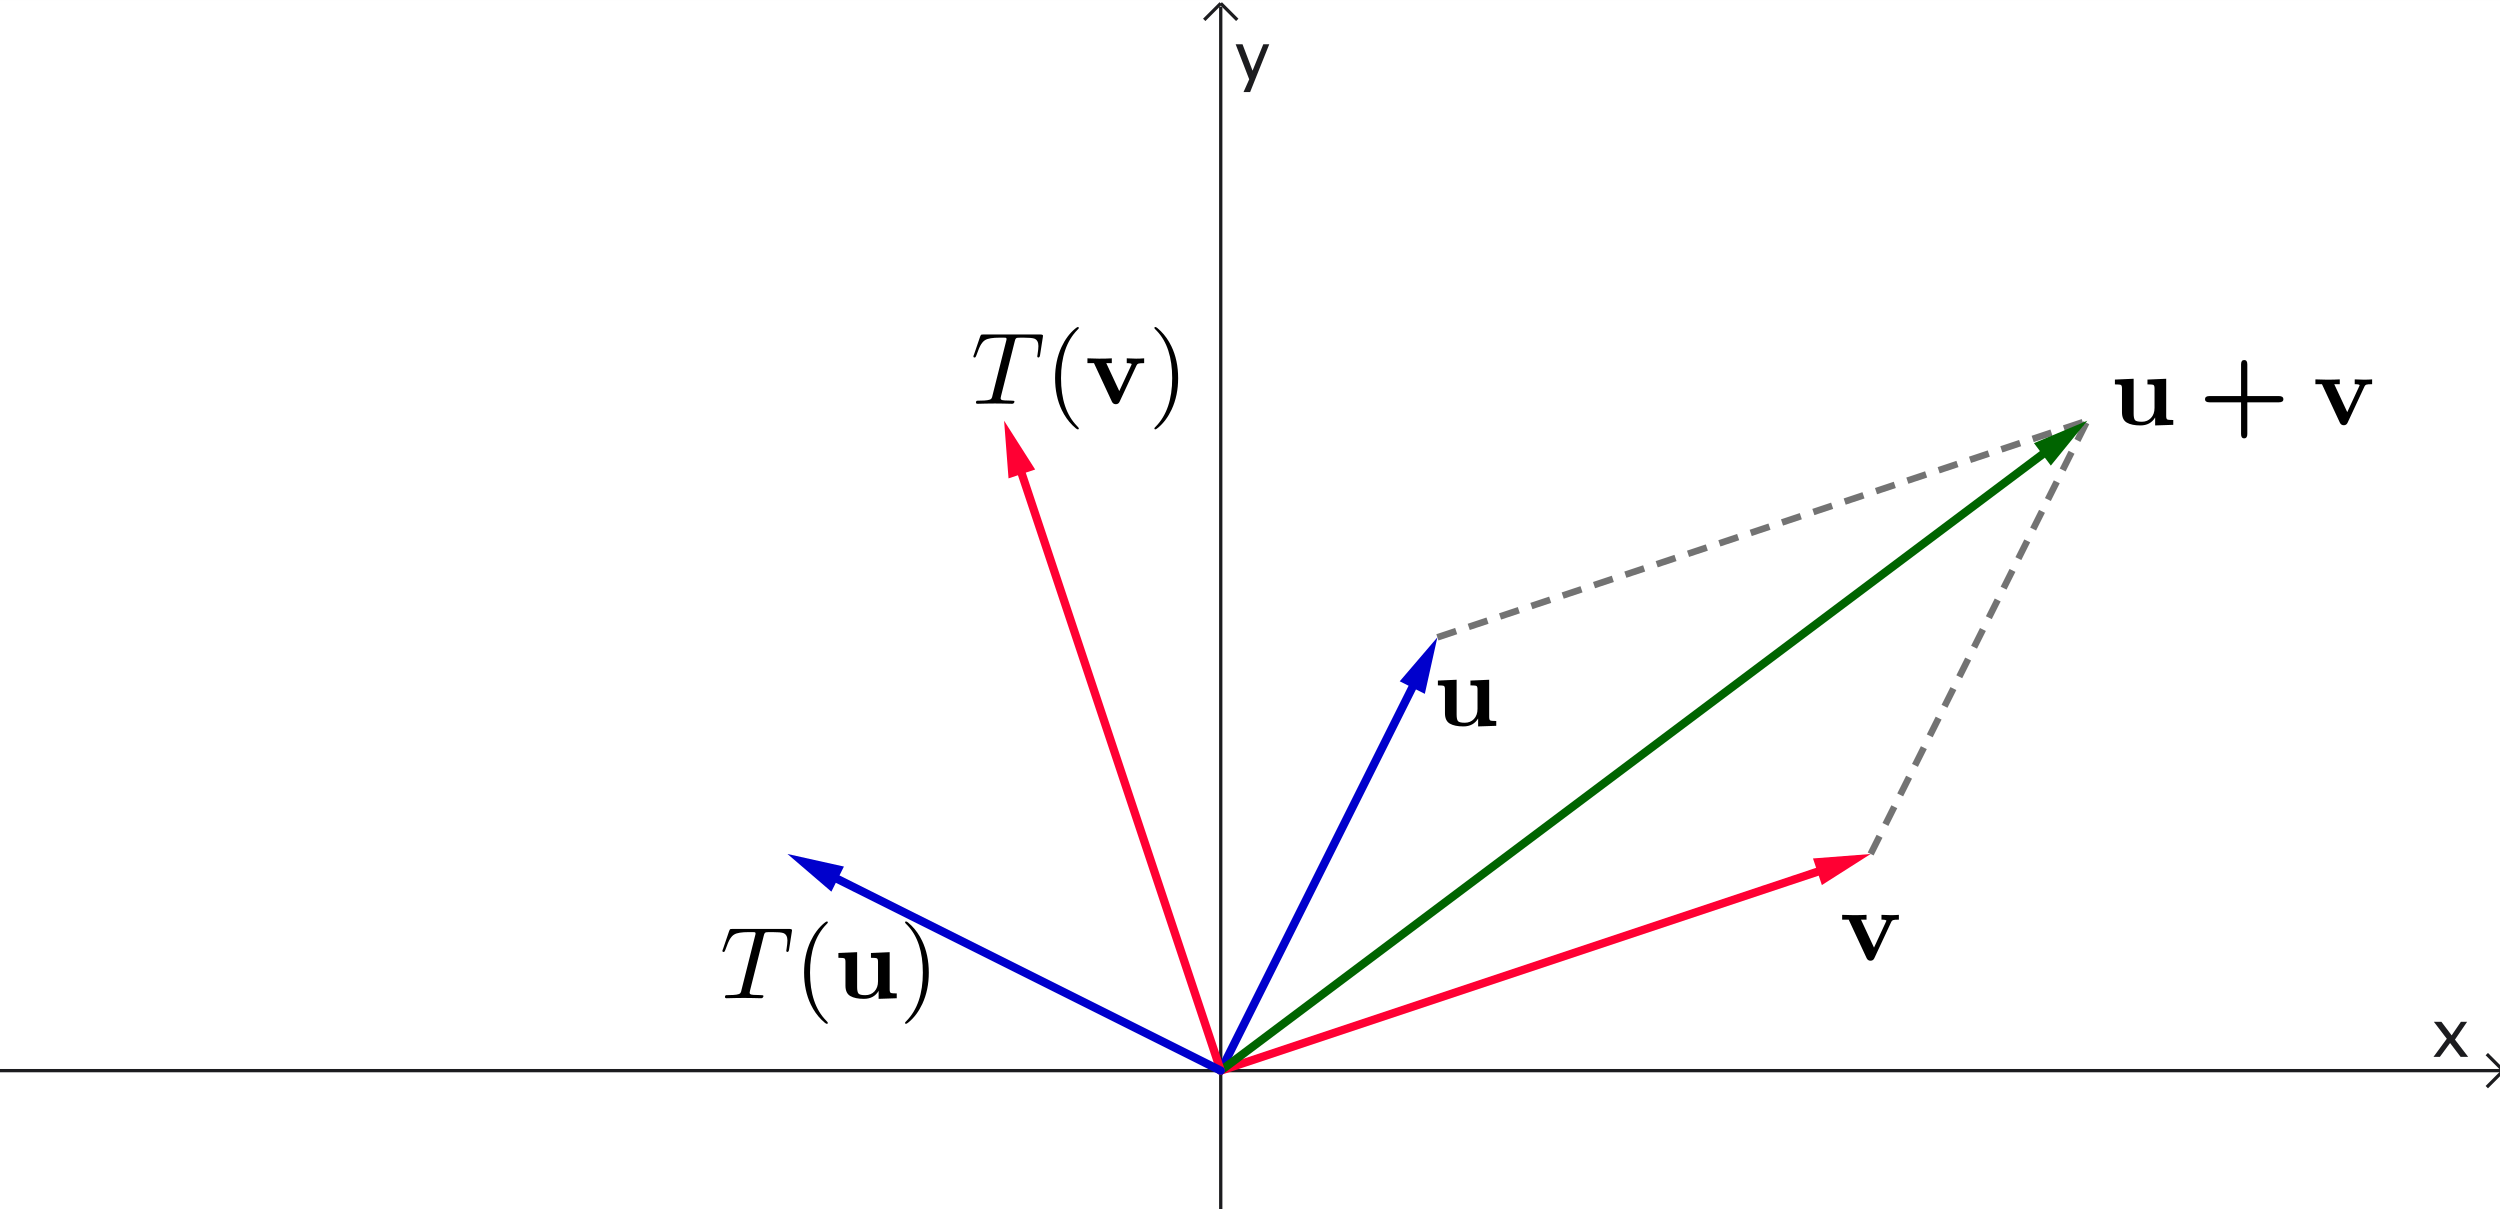
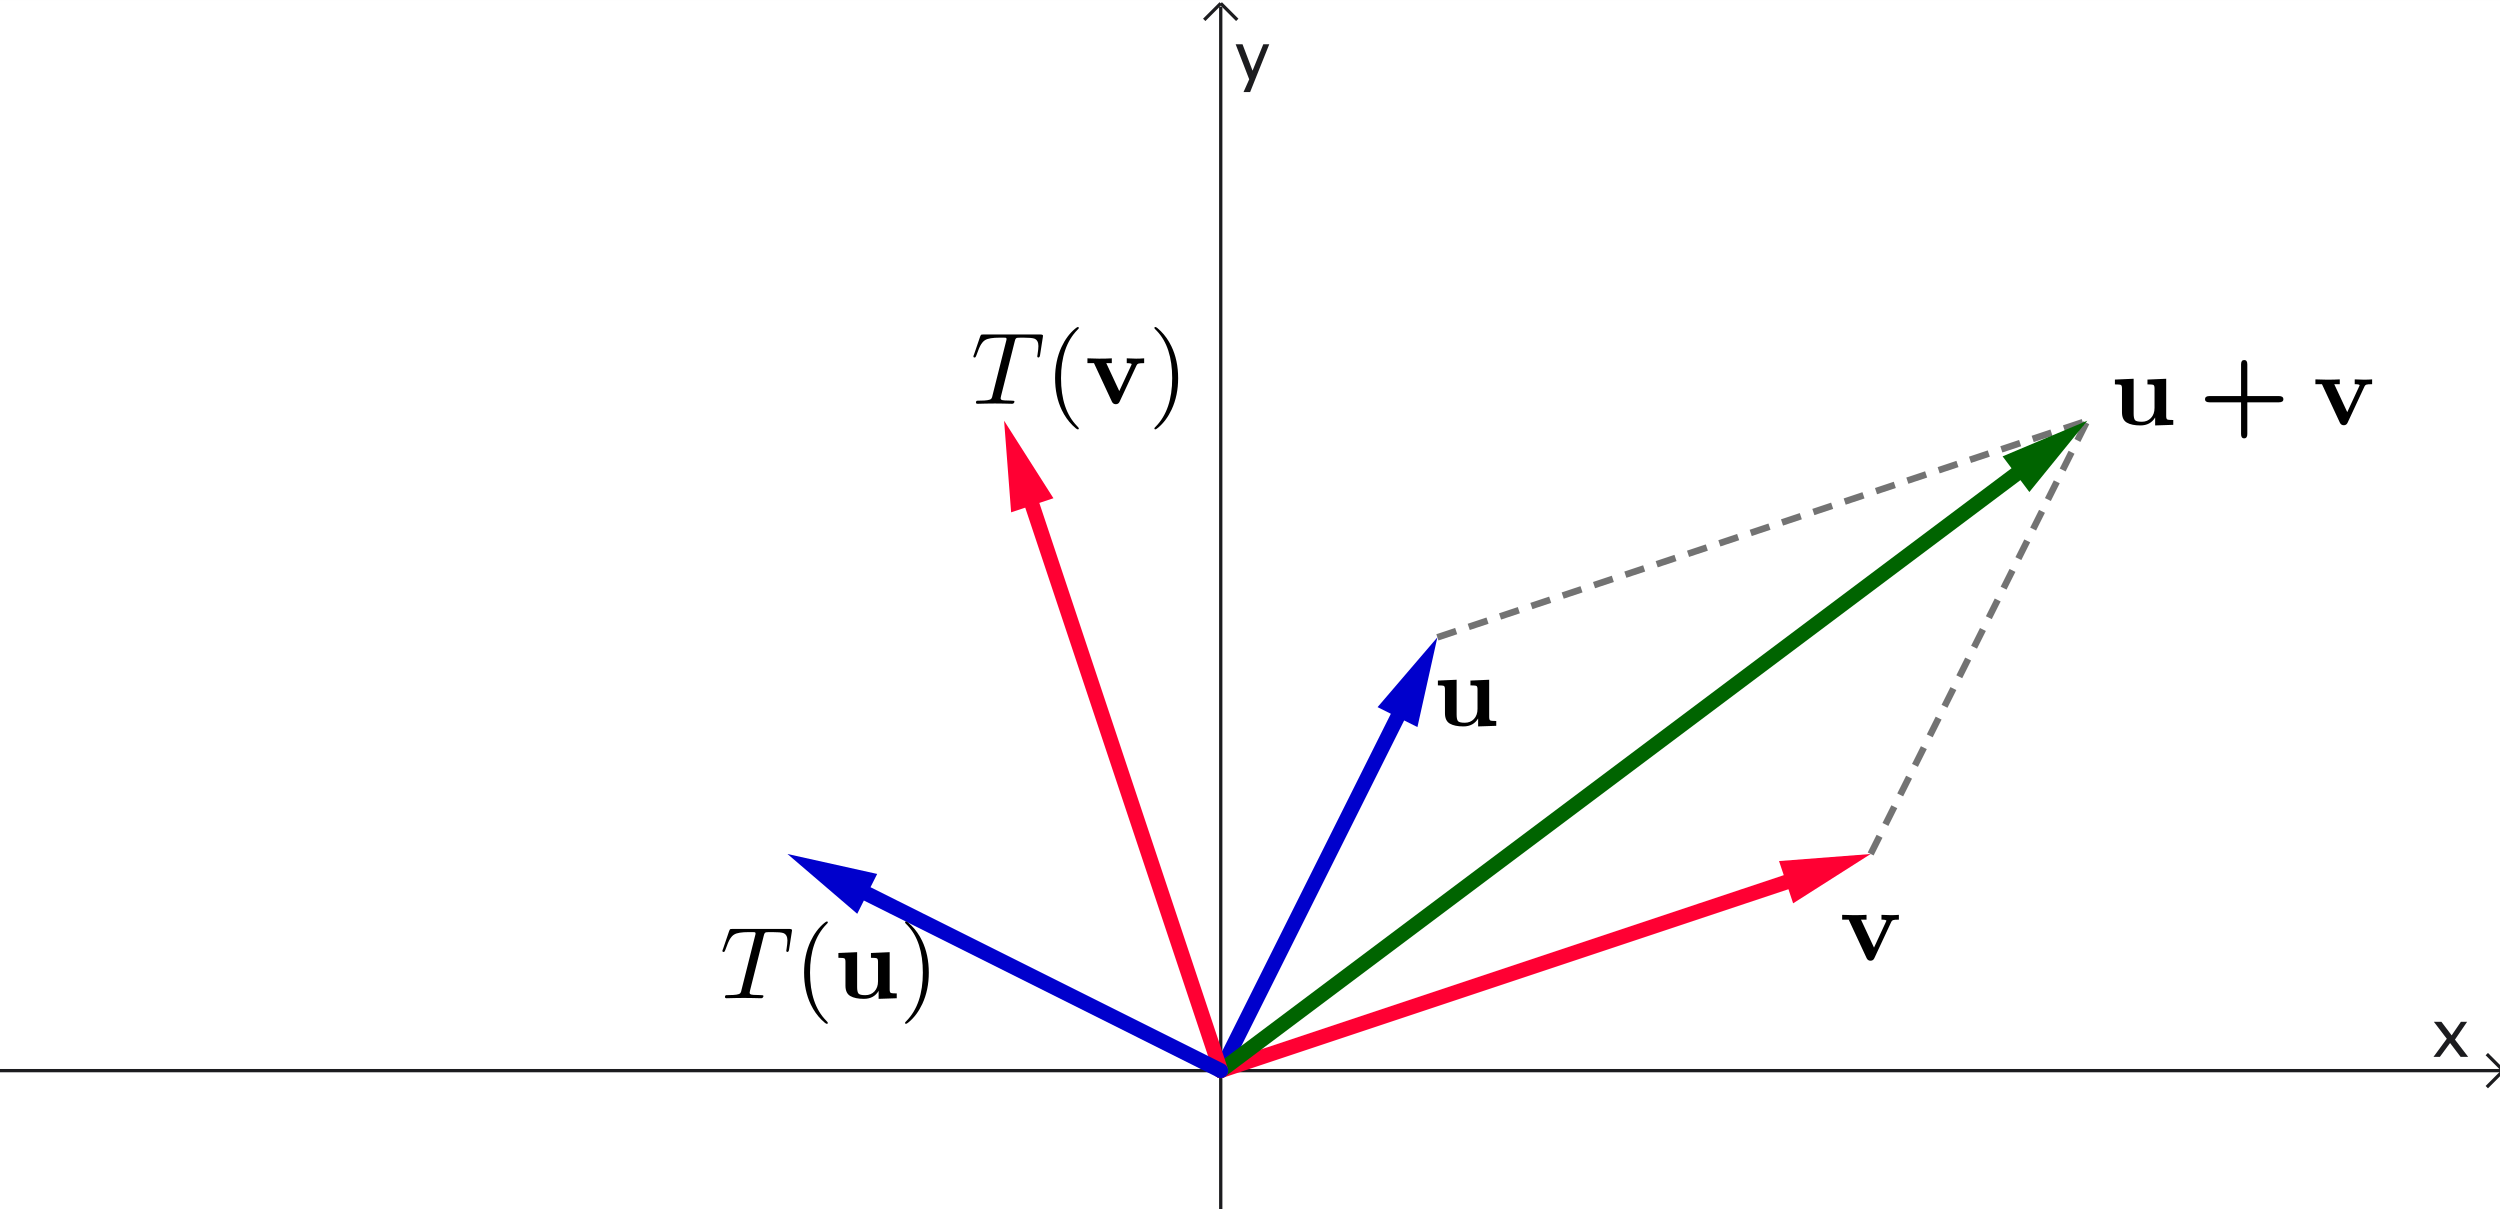
<svg xmlns="http://www.w3.org/2000/svg" version="1.1" baseProfile="full" width="23.14cm" height="11.189cm" viewBox="0 0 757 366">
  <g stroke-dashoffset="0" stroke-linejoin="miter" stroke-dasharray="none" stroke-width="1" stroke-linecap="square" stroke-miterlimit="10.000">
-     <clipPath id="clip94c6a72b-15ce-4575-bffd-5bc3f461f729">
+     <clipPath id="clipb54fa40b-0152-4431-95d0-bab60db13614">
      <path d="M 0 0 L 0 367.00 L 759.00 367.00 L 759.00 0 z" />
    </clipPath>
    <g clip-path="url(#clip1)">
      <g fill="#ffffff" fill-rule="nonzero" fill-opacity="1" stroke="none">
        <path d="M 0 0 L 759.00 0 L 759.00 367.00 L 0 367.00 L 0 0 z" />
      </g>
    </g>
-     <clipPath id="clipf41d360d-1a63-41f3-b34b-ed43098f67b9">
+     <clipPath id="clip9d1ab523-3179-442f-86ef-6b04e02c2e3c">
      <path d="M 0 0 L 0 367.00 L 759.00 367.00 L 759.00 0 z" />
    </clipPath>
    <g clip-path="url(#clip2)">
      <g stroke-opacity="1" fill="none" stroke="#1c1c1f" stroke-linecap="butt">
        <path d="M 369.64 2 L 369.64 367.00" />
      </g>
    </g>
-     <clipPath id="clip14b18696-f4d0-4b17-8298-83c3f32fc30f">
+     <clipPath id="clip2e0255a3-6f59-49dc-8c94-c58c26ba2c30">
      <path d="M 0 0 L 0 367.00 L 759.00 367.00 L 759.00 0 z" />
    </clipPath>
    <g clip-path="url(#clip3)">
      <g stroke-opacity="1" fill="none" stroke="#1c1c1f" stroke-linecap="butt">
        <path d="M 369.64 1 L 364.64 6" />
      </g>
    </g>
-     <clipPath id="clip72e4da52-233b-4389-bc17-aca667c78523">
+     <clipPath id="clip68d471b0-caf3-4e70-9638-eeae81af3fe3">
      <path d="M 0 0 L 0 367.00 L 759.00 367.00 L 759.00 0 z" />
    </clipPath>
    <g clip-path="url(#clip4)">
      <g stroke-opacity="1" fill="none" stroke="#1c1c1f" stroke-linecap="butt">
        <path d="M 369.64 1 L 374.64 6" />
      </g>
    </g>
-     <clipPath id="clipaf99cc23-1c10-4a89-8c4c-7e7a74c64387">
+     <clipPath id="clip6f670aa7-3c44-4d7c-9e43-337ff44d8c7e">
      <path d="M 0 0 L 0 367.00 L 759.00 367.00 L 759.00 0 z" />
    </clipPath>
    <g clip-path="url(#clip5)">
      <g fill="#1c1c1f" fill-rule="nonzero" fill-opacity="1" stroke="none">
        <path d="M 736.86 320.00 L 740.89 314.52 L 736.98 309.39 L 739.26 309.39 L 742.36 313.48 L 745.16 309.39 L 747.04 309.39 L 743.36 314.78 L 747.36 320.00 L 745.07 320.00 L 741.88 315.80 L 738.79 320.00 z" />
      </g>
    </g>
-     <clipPath id="clip182e8306-d14c-48d2-bda9-dc54bf970fab">
+     <clipPath id="clipde346c6b-af1b-4ac1-a16b-3219d4c88809">
      <path d="M 0 0 L 0 367.00 L 759.00 367.00 L 759.00 0 z" />
    </clipPath>
    <g clip-path="url(#clip6)">
      <g stroke-opacity="1" fill="none" stroke="#1c1c1f" stroke-linecap="butt">
        <path d="M 0 324.17 L 757.00 324.17" />
      </g>
    </g>
-     <clipPath id="clip767f3cc4-aa4d-43e5-a960-f8383a2ec5ef">
+     <clipPath id="clip16cd7afd-e778-4e44-b22c-d658f03388da">
      <path d="M 0 0 L 0 367.00 L 759.00 367.00 L 759.00 0 z" />
    </clipPath>
    <g clip-path="url(#clip7)">
      <g stroke-opacity="1" fill="none" stroke="#1c1c1f" stroke-linecap="butt">
        <path d="M 758.00 324.17 L 753.00 319.17" />
      </g>
    </g>
-     <clipPath id="clip43b90012-96cf-4a96-a323-85ab4b76091c">
+     <clipPath id="clip2cdfd35a-383a-4810-b02f-dbe96b721ab5">
      <path d="M 0 0 L 0 367.00 L 759.00 367.00 L 759.00 0 z" />
    </clipPath>
    <g clip-path="url(#clip8)">
      <g stroke-opacity="1" fill="none" stroke="#1c1c1f" stroke-linecap="butt">
        <path d="M 758.00 324.17 L 753.00 329.17" />
      </g>
    </g>
-     <clipPath id="clip279fc374-d7cf-4db5-86ff-87090367a857">
+     <clipPath id="clipa488a616-0f01-4180-82f9-f03397a38ac1">
      <path d="M 0 0 L 0 367.00 L 759.00 367.00 L 759.00 0 z" />
    </clipPath>
    <g clip-path="url(#clip9)">
      <g fill="#1c1c1f" fill-rule="nonzero" fill-opacity="1" stroke="none">
        <path d="M 376.54 27.857 L 378.26 24.000 L 374.16 13.395 L 376.24 13.395 L 379.27 21.383 L 382.52 13.395 L 384.33 13.395 L 378.54 27.857 z" />
      </g>
    </g>
    <g id="misc">
</g>
    <g id="layer0">
-       <clipPath id="clip69076775-62b7-4dbd-929c-237ba44d095a">
+       <clipPath id="clip4f399495-a0c8-4583-9214-9b579e91eec9">
        <path d="M 0 0 L 0 367.00 L 759.00 367.00 L 759.00 0 z" />
      </clipPath>
      <g clip-path="url(#clip10)">
        <g fill="none" stroke="#000000" stroke-opacity="0.549" stroke-linejoin="round" stroke-dasharray="6,4" stroke-width="2" stroke-linecap="butt">
          <path d="M 566.44 258.57 L 632.04 127.37" />
        </g>
      </g>
-       <clipPath id="clip1e9a2b14-c091-4230-95ef-2ff311cd1a8f">
+       <clipPath id="clip626c53a4-781e-4705-b803-88e5b1f6aa56">
        <path d="M 0 0 L 0 367.00 L 759.00 367.00 L 759.00 0 z" />
      </clipPath>
      <g clip-path="url(#clip11)">
        <g fill="none" stroke="#000000" stroke-opacity="0.549" stroke-linejoin="round" stroke-dasharray="6,4" stroke-width="2" stroke-linecap="butt">
          <path d="M 435.24 192.97 L 632.04 127.37" />
        </g>
      </g>
-       <clipPath id="clip8f9e18f1-839a-4adc-8b65-ef058539a7ff">
+       <clipPath id="clip02ef3934-afaf-4ea2-9273-6e53d0f25e6c">
        <path d="M 0 0 L 0 367.00 L 759.00 367.00 L 759.00 0 z" />
      </clipPath>
      <g clip-path="url(#clip12)">
        <g fill="#ff0033" fill-rule="nonzero" fill-opacity="1" stroke="none">
-           <path d="M 566.44 258.57 L 548.97 259.92 L 549.92 262.76 L 549.92 262.76 C 549.92 262.76 549.92 262.76 549.92 262.76 L 369.24 322.99 C 368.59 323.21 368.24 323.91 368.45 324.57 C 368.63 325.09 369.12 325.42 369.64 325.42 C 369.77 325.42 369.90 325.40 370.03 325.36 L 550.71 265.13 C 550.71 265.13 550.71 265.13 550.71 265.13 L 550.71 265.13 L 551.66 267.98 L 566.44 258.57 z" />
-         </g>
-       </g>
-       <clipPath id="clip0f85e5a9-71ff-4655-b55a-11c94cbcf7ca">
+           <path d="M 566.44 258.57 L 538.69 260.71 L 540.12 264.98 L 540.12 264.98 C 540.12 264.98 540.12 264.98 540.12 264.98 L 368.93 322.04 C 367.75 322.43 367.11 323.71 367.51 324.88 C 367.82 325.83 368.70 326.42 369.64 326.42 C 369.88 326.42 370.11 326.39 370.35 326.31 L 541.54 269.24 L 542.96 273.51 L 566.44 258.57 z" />
+         </g>
+       </g>
+       <clipPath id="clipf00b31bf-b688-477b-b01f-b03411f644eb">
        <path d="M 0 0 L 0 367.00 L 759.00 367.00 L 759.00 0 z" />
      </clipPath>
      <g clip-path="url(#clip13)">
        <g fill="#0000cc" fill-rule="nonzero" fill-opacity="1" stroke="none">
-           <path d="M 435.24 192.97 L 423.84 206.28 L 426.52 207.62 L 426.52 207.62 C 426.52 207.62 426.52 207.62 426.52 207.62 L 368.52 323.61 C 368.21 324.23 368.46 324.98 369.08 325.29 C 369.26 325.38 369.45 325.42 369.64 325.42 C 370.10 325.42 370.54 325.17 370.76 324.73 L 428.76 208.74 C 428.76 208.74 428.76 208.74 428.76 208.74 L 428.76 208.74 L 431.44 210.08 L 435.24 192.97 z" />
-         </g>
-       </g>
-       <clipPath id="clip2e8535e2-9ddb-4cc4-93ac-9f74ab15b721">
+           <path d="M 435.24 192.97 L 417.13 214.10 L 421.15 216.11 L 421.15 216.11 L 367.63 323.17 C 367.07 324.28 367.52 325.63 368.63 326.19 C 368.96 326.35 369.30 326.42 369.64 326.42 C 370.46 326.42 371.26 325.97 371.65 325.18 L 425.18 218.13 L 425.18 218.13 L 429.20 220.14 L 435.24 192.97 z" />
+         </g>
+       </g>
+       <clipPath id="clip25c49804-7229-4528-a9a0-90a2cf64a192">
        <path d="M 0 0 L 0 367.00 L 759.00 367.00 L 759.00 0 z" />
      </clipPath>
      <g clip-path="url(#clip14)">
        <g fill="#006400" fill-rule="nonzero" fill-opacity="1" stroke="none">
-           <path d="M 632.04 127.37 L 615.89 134.17 L 617.69 136.57 L 617.69 136.57 C 617.69 136.57 617.69 136.57 617.69 136.57 L 368.89 323.17 C 368.34 323.59 368.23 324.37 368.64 324.92 C 368.89 325.25 369.26 325.42 369.64 325.42 C 369.90 325.42 370.16 325.34 370.39 325.17 L 370.39 325.17 L 619.19 138.57 L 620.99 140.97 L 632.04 127.37 z" />
-         </g>
-       </g>
-       <clipPath id="clipc1bb0519-0766-4863-b806-22fc7d0ec74f">
+           <path d="M 632.04 127.37 L 606.39 138.17 L 609.09 141.77 L 609.09 141.77 C 609.09 141.77 609.09 141.77 609.09 141.77 L 368.29 322.37 C 367.30 323.12 367.09 324.53 367.84 325.52 C 368.28 326.11 368.96 326.42 369.64 326.42 C 370.11 326.42 370.58 326.28 370.99 325.97 L 370.99 325.97 L 611.79 145.37 L 614.49 148.97 L 632.04 127.37 z" />
+         </g>
+       </g>
+       <clipPath id="clip9ffa1777-cf74-4f20-9130-51ab8be89fdc">
        <path d="M 0 0 L 0 367.00 L 759.00 367.00 L 759.00 0 z" />
      </clipPath>
      <g clip-path="url(#clip15)">
        <g fill="#ff0033" fill-rule="nonzero" fill-opacity="1" stroke="none">
-           <path d="M 304.04 127.37 L 305.38 144.84 L 308.23 143.89 L 308.23 143.89 C 308.23 143.89 308.23 143.89 308.23 143.89 L 368.45 324.57 C 368.63 325.09 369.12 325.42 369.64 325.42 C 369.77 325.42 369.90 325.40 370.03 325.36 C 370.69 325.14 371.04 324.43 370.83 323.78 L 310.60 143.10 C 310.60 143.10 310.60 143.10 310.60 143.10 L 310.60 143.10 L 313.45 142.15 L 304.04 127.37 z" />
-         </g>
-       </g>
-       <clipPath id="clip640c7e65-2697-4b5f-9190-9fdce4116f5b">
+           <path d="M 304.04 127.37 L 306.17 155.12 L 310.44 153.70 L 310.44 153.70 L 367.51 324.88 C 367.82 325.83 368.70 326.42 369.64 326.42 C 369.88 326.42 370.11 326.39 370.35 326.31 C 371.53 325.91 372.17 324.64 371.77 323.46 L 314.71 152.27 L 314.71 152.27 L 318.98 150.85 L 304.04 127.37 z" />
+         </g>
+       </g>
+       <clipPath id="clip38206bcf-1893-46db-9829-8a8d61aa9d74">
        <path d="M 0 0 L 0 367.00 L 759.00 367.00 L 759.00 0 z" />
      </clipPath>
      <g clip-path="url(#clip16)">
        <g fill="#0000cc" fill-rule="nonzero" fill-opacity="1" stroke="none">
-           <path d="M 238.44 258.57 L 251.74 269.98 L 253.08 267.29 L 369.08 325.29 C 369.26 325.38 369.45 325.42 369.64 325.42 C 370.10 325.42 370.54 325.17 370.76 324.73 C 371.07 324.11 370.82 323.36 370.20 323.05 L 254.20 265.06 L 255.54 262.37 L 238.44 258.57 z" />
+           <path d="M 238.44 258.57 L 259.57 276.68 L 261.58 272.66 L 261.58 272.66 L 368.63 326.19 C 368.96 326.35 369.30 326.42 369.64 326.42 C 370.46 326.42 371.26 325.97 371.65 325.18 C 372.21 324.07 371.76 322.72 370.65 322.16 L 263.59 268.63 L 263.59 268.63 L 265.61 264.61 L 238.44 258.57 z" />
        </g>
      </g>
      <g transform="matrix(0.31, 0, 0, 0.31, 434.00, 219.76)">
-         <clipPath id="clipe21b250e-e908-4d91-a125-ff2f2aa906a5">
+         <clipPath id="clipc1766196-22b7-41f4-b996-a52325133a78">
          <path d="M -1400.0 -708.92 L -1400.0 474.95 L 1048.4 474.95 L 1048.4 -708.92 z" />
        </clipPath>
        <g clip-path="url(#clip17)">
          <g fill="#000000" fill-rule="nonzero" fill-opacity="1" stroke="none">
            <path d="M 43.797 -7.203 Q 39.203 0.594 29.406 0.594 Q 20.906 0.594 16.156 -2.156 Q 11.406 -4.906 11.406 -12.297 L 11.406 -35.594 Q 11.406 -38.406 10.344 -38.953 Q 9.297 -39.500 4.5 -39.500 L 4.5 -44.203 L 22.797 -45.000 L 22.797 -10.906 Q 22.797 -6.297 24.094 -4.641 Q 25.406 -3 30.797 -3 Q 36.297 -3 39.750 -6.703 Q 43.203 -10.406 43.203 -16.500 L 43.203 -35.594 Q 43.203 -38.406 42.141 -38.953 Q 41.094 -39.500 36.297 -39.500 L 36.297 -44.203 L 54.594 -45.000 L 54.594 -8.594 Q 54.594 -5.797 55.641 -5.25 Q 56.703 -4.703 61.500 -4.703 L 61.500 0 L 43.797 0.594 L 43.797 -7.203 z" />
          </g>
        </g>
      </g>
      <g transform="matrix(0.31, 0, 0, 0.31, 557.00, 290.76)">
-         <clipPath id="clip12cc881d-71d3-472e-b181-b8d5bf1e5b20">
+         <clipPath id="clip6ce6d6cf-0d0a-49a8-acb1-e27b5717a62a">
          <path d="M -1796.8 -937.95 L -1796.8 245.92 L 651.61 245.92 L 651.61 -937.95 z" />
        </clipPath>
        <g clip-path="url(#clip18)">
          <g fill="#000000" fill-rule="nonzero" fill-opacity="1" stroke="none">
            <path d="M 50.594 -37.594 L 34.000 -2 Q 32.906 0.406 30.297 0.406 Q 27.703 0.406 26.500 -2.094 L 9 -39.703 L 2.594 -39.703 L 2.594 -44.406 Q 3.594 -44.406 8 -44.250 Q 12.406 -44.094 14.000 -44.094 Q 21.406 -44.094 26.406 -44.406 L 26.406 -39.703 L 21.000 -39.703 L 33.703 -12.406 L 45.297 -37.406 Q 45.797 -38.406 45.797 -38.594 Q 45.797 -39.703 41.000 -39.703 L 41.000 -44.406 Q 47.297 -44.094 50.094 -44.094 Q 54.203 -44.094 58.000 -44.406 L 58.000 -39.703 Q 53.594 -39.703 52.344 -39.250 Q 51.094 -38.797 50.594 -37.594 z" />
          </g>
        </g>
      </g>
      <g transform="matrix(0.31, 0, 0, 0.31, 639.00, 128.62)">
-         <clipPath id="clipae993e31-d22f-48e3-bf16-4aafdcf2a259">
+         <clipPath id="clip4f8a2f21-b664-4eae-8534-4d5ca1968da2">
          <path d="M -2061.3 -414.91 L -2061.3 768.96 L 387.10 768.96 L 387.10 -414.91 z" />
        </clipPath>
        <g clip-path="url(#clip19)">
          <g fill="#000000" fill-rule="nonzero" fill-opacity="1" stroke="none">
            <path d="M 43.797 -7.203 Q 39.203 0.594 29.406 0.594 Q 20.906 0.594 16.156 -2.156 Q 11.406 -4.906 11.406 -12.297 L 11.406 -35.594 Q 11.406 -38.406 10.344 -38.953 Q 9.297 -39.500 4.5 -39.500 L 4.5 -44.203 L 22.797 -45.000 L 22.797 -10.906 Q 22.797 -6.297 24.094 -4.641 Q 25.406 -3 30.797 -3 Q 36.297 -3 39.750 -6.703 Q 43.203 -10.406 43.203 -16.500 L 43.203 -35.594 Q 43.203 -38.406 42.141 -38.953 Q 41.094 -39.500 36.297 -39.500 L 36.297 -44.203 L 54.594 -45.000 L 54.594 -8.594 Q 54.594 -5.797 55.641 -5.25 Q 56.703 -4.703 61.500 -4.703 L 61.500 0 L 43.797 0.594 L 43.797 -7.203 z" />
          </g>
        </g>
      </g>
      <g transform="matrix(0.31, 0, 0, 0.31, 665.70, 128.62)">
-         <clipPath id="clip61130b58-4c68-4fb5-9f60-34dd9acbe3a8">
+         <clipPath id="clip966ee96d-5477-4ac2-81f5-50de47de8cf9">
          <path d="M -2147.4 -414.91 L -2147.4 768.96 L 300.97 768.96 L 300.97 -414.91 z" />
        </clipPath>
        <g clip-path="url(#clip20)">
          <g fill="#000000" fill-rule="nonzero" fill-opacity="1" stroke="none">
            <path d="M 47.703 -22.000 L 47.703 9 Q 47.703 13.203 44.594 13.203 Q 41.594 13.203 41.594 9 L 41.594 -22.000 L 10.703 -22.000 Q 6.406 -22.000 6.406 -25.000 Q 6.406 -28.094 10.703 -28.094 L 41.594 -28.094 L 41.594 -59.094 Q 41.594 -63.297 44.703 -63.297 Q 47.703 -63.297 47.703 -59.094 L 47.703 -28.094 L 78.594 -28.094 Q 82.906 -28.094 82.906 -25.000 Q 82.906 -22.000 78.594 -22.000 L 47.703 -22.000 z" />
          </g>
        </g>
      </g>
      <g transform="matrix(0.31, 0, 0, 0.31, 700.30, 128.62)">
-         <clipPath id="clip35fb1518-9943-4902-a605-9e90d1f7d59f">
+         <clipPath id="clipae652e41-4e42-4887-9140-1f226ad0a7a6">
          <path d="M -2259.0 -414.91 L -2259.0 768.96 L 189.35 768.96 L 189.35 -414.91 z" />
        </clipPath>
        <g clip-path="url(#clip21)">
          <g fill="#000000" fill-rule="nonzero" fill-opacity="1" stroke="none">
            <path d="M 50.594 -37.594 L 34.000 -2 Q 32.906 0.406 30.297 0.406 Q 27.703 0.406 26.500 -2.094 L 9 -39.703 L 2.594 -39.703 L 2.594 -44.406 Q 3.594 -44.406 8 -44.250 Q 12.406 -44.094 14.000 -44.094 Q 21.406 -44.094 26.406 -44.406 L 26.406 -39.703 L 21.000 -39.703 L 33.703 -12.406 L 45.297 -37.406 Q 45.797 -38.406 45.797 -38.594 Q 45.797 -39.703 41.000 -39.703 L 41.000 -44.406 Q 47.297 -44.094 50.094 -44.094 Q 54.203 -44.094 58.000 -44.406 L 58.000 -39.703 Q 53.594 -39.703 52.344 -39.250 Q 51.094 -38.797 50.594 -37.594 z" />
          </g>
        </g>
      </g>
      <g transform="matrix(0.31, 0, 0, 0.31, 218.00, 302.25)">
-         <clipPath id="clipc43b537f-d5ab-4e1c-95ee-b08047d30a27">
+         <clipPath id="clip0e644188-bf92-44b6-b640-81485dfcb0f8">
          <path d="M -703.23 -975.00 L -703.23 208.87 L 1745.2 208.87 L 1745.2 -975.00 z" />
        </clipPath>
        <g clip-path="url(#clip22)">
          <g fill="#000000" fill-rule="nonzero" fill-opacity="1" stroke="none">
            <path d="M 42.703 -60.703 L 29.406 -7.594 Q 29.000 -6.094 29.000 -5.5 Q 29.000 -4 30.594 -3.594 L 30.703 -3.594 Q 31.406 -3.406 32.703 -3.297 Q 35.297 -3.094 39.094 -3.094 Q 42.203 -3.094 42.406 -2.5 Q 42.500 -2.297 42.500 -2 Q 42.094 -0.094 40.297 0 L 31.703 -0.203 L 31.594 -0.203 L 23.500 -0.297 L 23.297 -0.297 L 15.000 -0.203 L 14.797 -0.203 L 6.703 0 L 6.594 0 Q 4.906 0 4.906 -1.203 Q 4.906 -2.703 6 -3 Q 6.703 -3.094 9.094 -3.094 Q 18.000 -3.094 19.703 -4.797 Q 20.297 -5.406 20.703 -6.594 Q 20.703 -6.797 20.797 -7.094 L 20.797 -7.297 L 20.906 -7.297 L 20.906 -7.406 Q 20.906 -7.5 21.000 -7.906 L 34.406 -61.297 Q 34.797 -62.500 34.797 -63.391 Q 34.797 -64.297 33.906 -64.500 Q 33.297 -64.594 32.000 -64.594 L 28.094 -64.594 Q 17.797 -64.594 14.000 -62.297 Q 11.906 -61.094 10.297 -58.594 L 10.203 -58.500 L 10.203 -58.406 L 10.094 -58.406 Q 8 -55.094 5.297 -47.297 Q 4.594 -45.406 4.094 -45.297 Q 3.906 -45.203 3.594 -45.203 Q 2.406 -45.203 2.406 -46.297 Q 2.406 -46.906 3 -48.094 L 9 -65.703 Q 9.594 -67.406 10.406 -67.594 Q 10.906 -67.703 12.203 -67.703 L 67.703 -67.703 Q 70.203 -67.703 70.406 -66.594 Q 70.406 -65.703 70.203 -64.906 L 67.500 -47.500 Q 67.203 -45.406 66.000 -45.203 Q 64.797 -45.203 64.797 -46.500 Q 64.797 -47.203 65.094 -48.406 Q 65.906 -53.594 65.906 -56.406 Q 65.906 -62.203 61.797 -63.703 Q 59.203 -64.594 51.297 -64.594 Q 45.906 -64.594 45.000 -64.406 Q 43.703 -64.094 43.094 -62.203 L 43.094 -62.094 Q 42.906 -61.594 42.703 -60.703 z" />
          </g>
        </g>
      </g>
      <g transform="matrix(0.31, 0, 0, 0.31, 240.41, 302.25)">
-         <clipPath id="clip20133eba-788c-455d-a7b0-df2905487e87">
+         <clipPath id="clip813c998b-34be-4b99-ad1d-d8b136032341">
          <path d="M -775.53 -975.00 L -775.53 208.87 L 1672.9 208.87 L 1672.9 -975.00 z" />
        </clipPath>
        <g clip-path="url(#clip23)">
          <g fill="#000000" fill-rule="nonzero" fill-opacity="1" stroke="none">
            <path d="M 33.094 24.000 L 33.094 24.000 Q 33.094 25.000 32.094 25.000 Q 30.906 25.000 26.797 20.906 Q 20.594 14.703 16.500 6.203 Q 9.906 -7.406 9.906 -25.000 Q 9.906 -41.906 16.203 -55.500 Q 21.406 -66.594 29.406 -73.297 Q 31.500 -75.000 32.094 -75.000 Q 33.094 -75.000 33.094 -74.000 Q 33.094 -73.500 31.797 -72.297 Q 15.703 -55.906 15.703 -25.000 Q 15.703 5.797 31.406 21.797 Q 33.094 23.500 33.094 24.000 z" />
          </g>
        </g>
      </g>
      <g transform="matrix(0.31, 0, 0, 0.31, 252.47, 302.25)">
-         <clipPath id="clipa205a590-85b4-4236-aab7-c0211db6ade9">
+         <clipPath id="clip921a1b3c-5691-476d-8843-f91465b5add5">
          <path d="M -814.43 -975.00 L -814.43 208.87 L 1634.0 208.87 L 1634.0 -975.00 z" />
        </clipPath>
        <g clip-path="url(#clip24)">
          <g fill="#000000" fill-rule="nonzero" fill-opacity="1" stroke="none">
            <path d="M 43.797 -7.203 Q 39.203 0.594 29.406 0.594 Q 20.906 0.594 16.156 -2.156 Q 11.406 -4.906 11.406 -12.297 L 11.406 -35.594 Q 11.406 -38.406 10.344 -38.953 Q 9.297 -39.500 4.5 -39.500 L 4.5 -44.203 L 22.797 -45.000 L 22.797 -10.906 Q 22.797 -6.297 24.094 -4.641 Q 25.406 -3 30.797 -3 Q 36.297 -3 39.750 -6.703 Q 43.203 -10.406 43.203 -16.500 L 43.203 -35.594 Q 43.203 -38.406 42.141 -38.953 Q 41.094 -39.500 36.297 -39.500 L 36.297 -44.203 L 54.594 -45.000 L 54.594 -8.594 Q 54.594 -5.797 55.641 -5.25 Q 56.703 -4.703 61.500 -4.703 L 61.500 0 L 43.797 0.594 L 43.797 -7.203 z" />
          </g>
        </g>
      </g>
      <g transform="matrix(0.31, 0, 0, 0.31, 272.28, 302.25)">
-         <clipPath id="clipdbe1bd9e-d6c4-4f8d-ae17-88ecf995ede1">
+         <clipPath id="clip83bf21cc-738f-4400-923c-3eb1e3acc42e">
          <path d="M -878.33 -975.00 L -878.33 208.87 L 1570.1 208.87 L 1570.1 -975.00 z" />
        </clipPath>
        <g clip-path="url(#clip25)">
          <g fill="#000000" fill-rule="nonzero" fill-opacity="1" stroke="none">
            <path d="M 28.906 -25.000 L 28.906 -25.000 Q 28.906 -8.094 22.594 5.5 Q 17.406 16.594 9.406 23.297 Q 7.297 25.000 6.703 25.000 Q 5.703 25.000 5.703 24.000 Q 5.703 23.500 7 22.297 Q 23.094 5.906 23.094 -25.000 Q 23.094 -55.500 8.094 -71.203 L 7.594 -71.703 Q 5.703 -73.500 5.703 -74.000 Q 5.703 -75.000 6.703 -75.000 Q 7.906 -75.000 12.000 -70.906 Q 18.203 -64.703 22.297 -56.203 Q 28.906 -42.594 28.906 -25.000 z" />
          </g>
        </g>
      </g>
      <g transform="matrix(0.31, 0, 0, 0.31, 294.00, 122.25)">
-         <clipPath id="clip4fbc093c-5d9f-4a81-aa15-76160945bb9e">
+         <clipPath id="clip5c4fa54a-69ed-4b65-b37e-004c2b3a22d8">
          <path d="M -948.39 -394.35 L -948.39 789.52 L 1500.0 789.52 L 1500.0 -394.35 z" />
        </clipPath>
        <g clip-path="url(#clip26)">
          <g fill="#000000" fill-rule="nonzero" fill-opacity="1" stroke="none">
            <path d="M 42.703 -60.703 L 29.406 -7.594 Q 29.000 -6.094 29.000 -5.5 Q 29.000 -4 30.594 -3.594 L 30.703 -3.594 Q 31.406 -3.406 32.703 -3.297 Q 35.297 -3.094 39.094 -3.094 Q 42.203 -3.094 42.406 -2.5 Q 42.500 -2.297 42.500 -2 Q 42.094 -0.094 40.297 0 L 31.703 -0.203 L 31.594 -0.203 L 23.500 -0.297 L 23.297 -0.297 L 15.000 -0.203 L 14.797 -0.203 L 6.703 0 L 6.594 0 Q 4.906 0 4.906 -1.203 Q 4.906 -2.703 6 -3 Q 6.703 -3.094 9.094 -3.094 Q 18.000 -3.094 19.703 -4.797 Q 20.297 -5.406 20.703 -6.594 Q 20.703 -6.797 20.797 -7.094 L 20.797 -7.297 L 20.906 -7.297 L 20.906 -7.406 Q 20.906 -7.5 21.000 -7.906 L 34.406 -61.297 Q 34.797 -62.500 34.797 -63.391 Q 34.797 -64.297 33.906 -64.500 Q 33.297 -64.594 32.000 -64.594 L 28.094 -64.594 Q 17.797 -64.594 14.000 -62.297 Q 11.906 -61.094 10.297 -58.594 L 10.203 -58.500 L 10.203 -58.406 L 10.094 -58.406 Q 8 -55.094 5.297 -47.297 Q 4.594 -45.406 4.094 -45.297 Q 3.906 -45.203 3.594 -45.203 Q 2.406 -45.203 2.406 -46.297 Q 2.406 -46.906 3 -48.094 L 9 -65.703 Q 9.594 -67.406 10.406 -67.594 Q 10.906 -67.703 12.203 -67.703 L 67.703 -67.703 Q 70.203 -67.703 70.406 -66.594 Q 70.406 -65.703 70.203 -64.906 L 67.500 -47.500 Q 67.203 -45.406 66.000 -45.203 Q 64.797 -45.203 64.797 -46.500 Q 64.797 -47.203 65.094 -48.406 Q 65.906 -53.594 65.906 -56.406 Q 65.906 -62.203 61.797 -63.703 Q 59.203 -64.594 51.297 -64.594 Q 45.906 -64.594 45.000 -64.406 Q 43.703 -64.094 43.094 -62.203 L 43.094 -62.094 Q 42.906 -61.594 42.703 -60.703 z" />
          </g>
        </g>
      </g>
      <g transform="matrix(0.31, 0, 0, 0.31, 316.41, 122.25)">
-         <clipPath id="clip2ed0ff2b-f479-4d98-8f42-352f2278aef8">
+         <clipPath id="clip3c4983b9-4fe4-4240-8772-441771a0451a">
          <path d="M -1020.7 -394.35 L -1020.7 789.52 L 1427.7 789.52 L 1427.7 -394.35 z" />
        </clipPath>
        <g clip-path="url(#clip27)">
          <g fill="#000000" fill-rule="nonzero" fill-opacity="1" stroke="none">
            <path d="M 33.094 24.000 L 33.094 24.000 Q 33.094 25.000 32.094 25.000 Q 30.906 25.000 26.797 20.906 Q 20.594 14.703 16.500 6.203 Q 9.906 -7.406 9.906 -25.000 Q 9.906 -41.906 16.203 -55.500 Q 21.406 -66.594 29.406 -73.297 Q 31.500 -75.000 32.094 -75.000 Q 33.094 -75.000 33.094 -74.000 Q 33.094 -73.500 31.797 -72.297 Q 15.703 -55.906 15.703 -25.000 Q 15.703 5.797 31.406 21.797 Q 33.094 23.500 33.094 24.000 z" />
          </g>
        </g>
      </g>
      <g transform="matrix(0.31, 0, 0, 0.31, 328.47, 122.25)">
-         <clipPath id="clip6541edc6-4c42-486d-9cd5-7d1aee707f88">
+         <clipPath id="clip184dbde0-ecc1-4441-89e5-5418f2503dfe">
          <path d="M -1059.6 -394.35 L -1059.6 789.52 L 1388.8 789.52 L 1388.8 -394.35 z" />
        </clipPath>
        <g clip-path="url(#clip28)">
          <g fill="#000000" fill-rule="nonzero" fill-opacity="1" stroke="none">
            <path d="M 50.594 -37.594 L 34.000 -2 Q 32.906 0.406 30.297 0.406 Q 27.703 0.406 26.500 -2.094 L 9 -39.703 L 2.594 -39.703 L 2.594 -44.406 Q 3.594 -44.406 8 -44.250 Q 12.406 -44.094 14.000 -44.094 Q 21.406 -44.094 26.406 -44.406 L 26.406 -39.703 L 21.000 -39.703 L 33.703 -12.406 L 45.297 -37.406 Q 45.797 -38.406 45.797 -38.594 Q 45.797 -39.703 41.000 -39.703 L 41.000 -44.406 Q 47.297 -44.094 50.094 -44.094 Q 54.203 -44.094 58.000 -44.406 L 58.000 -39.703 Q 53.594 -39.703 52.344 -39.250 Q 51.094 -38.797 50.594 -37.594 z" />
          </g>
        </g>
      </g>
      <g transform="matrix(0.31, 0, 0, 0.31, 347.78, 122.25)">
-         <clipPath id="clip4df3506d-a5f8-430c-a3f9-cc737ea6c090">
+         <clipPath id="clip5d0206aa-5328-42a9-a0b6-6c635f80c26f">
          <path d="M -1121.9 -394.35 L -1121.9 789.52 L 1326.5 789.52 L 1326.5 -394.35 z" />
        </clipPath>
        <g clip-path="url(#clip29)">
          <g fill="#000000" fill-rule="nonzero" fill-opacity="1" stroke="none">
            <path d="M 28.906 -25.000 L 28.906 -25.000 Q 28.906 -8.094 22.594 5.5 Q 17.406 16.594 9.406 23.297 Q 7.297 25.000 6.703 25.000 Q 5.703 25.000 5.703 24.000 Q 5.703 23.500 7 22.297 Q 23.094 5.906 23.094 -25.000 Q 23.094 -55.500 8.094 -71.203 L 7.594 -71.703 Q 5.703 -73.500 5.703 -74.000 Q 5.703 -75.000 6.703 -75.000 Q 7.906 -75.000 12.000 -70.906 Q 18.203 -64.703 22.297 -56.203 Q 28.906 -42.594 28.906 -25.000 z" />
          </g>
        </g>
      </g>
    </g>
  </g>
</svg>
